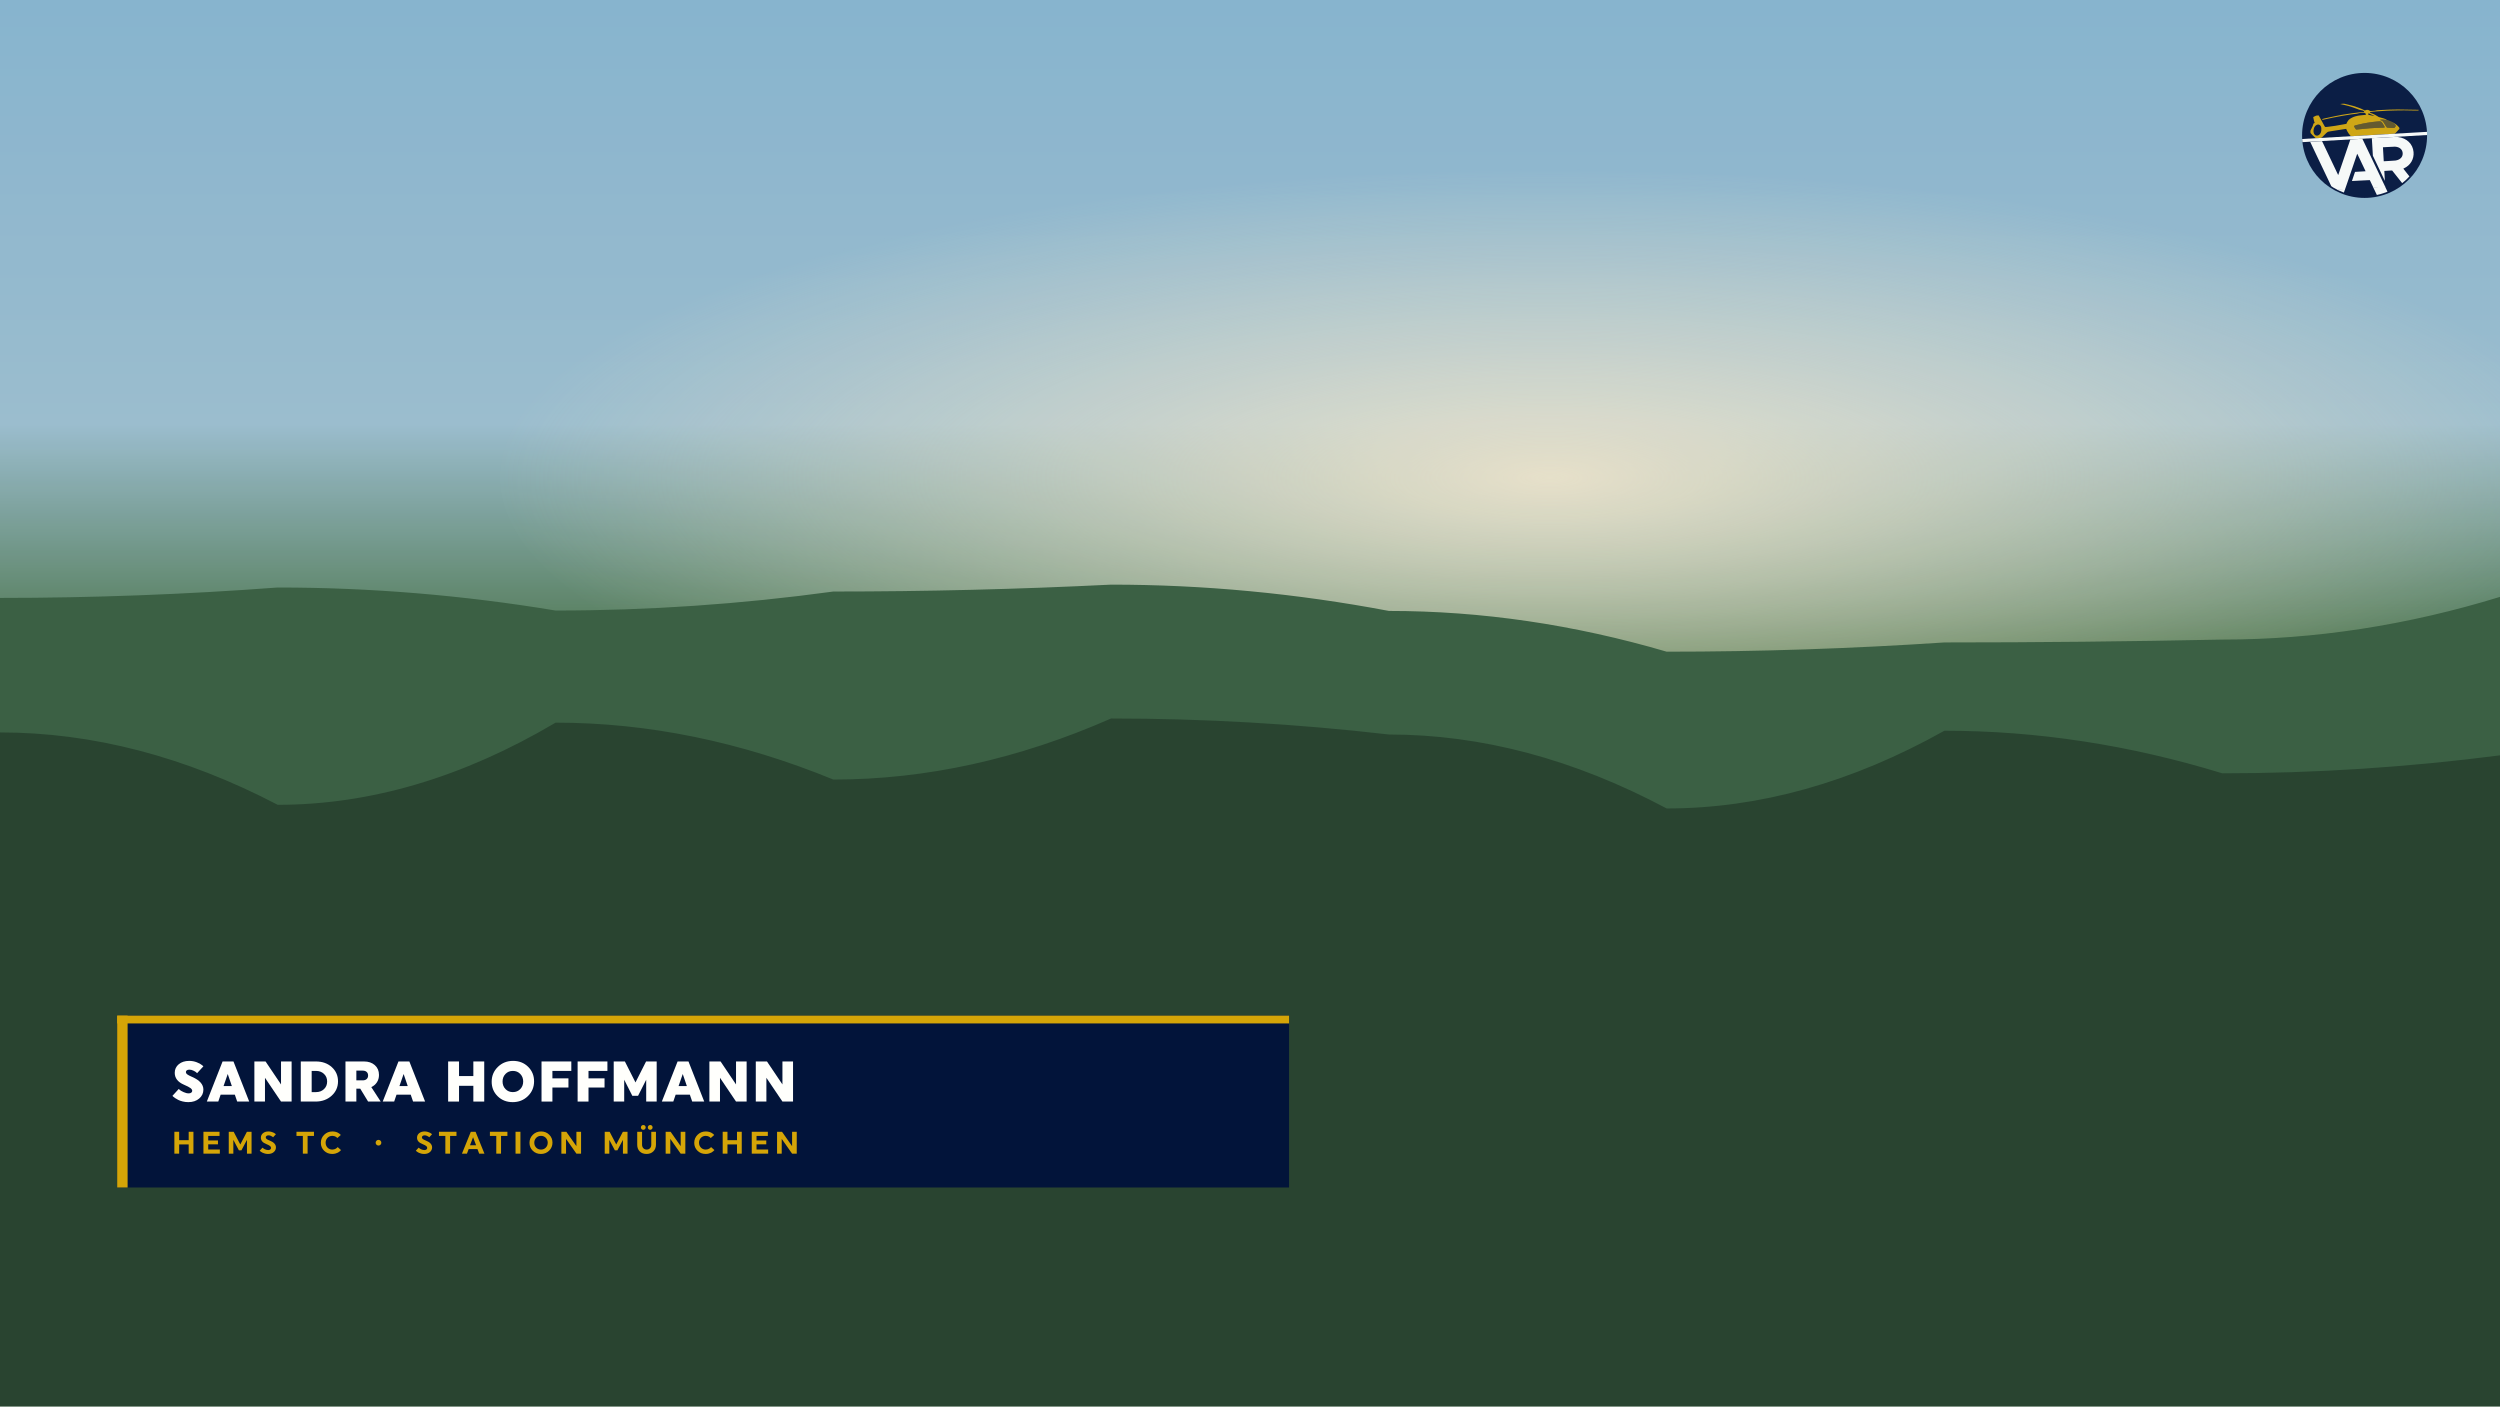
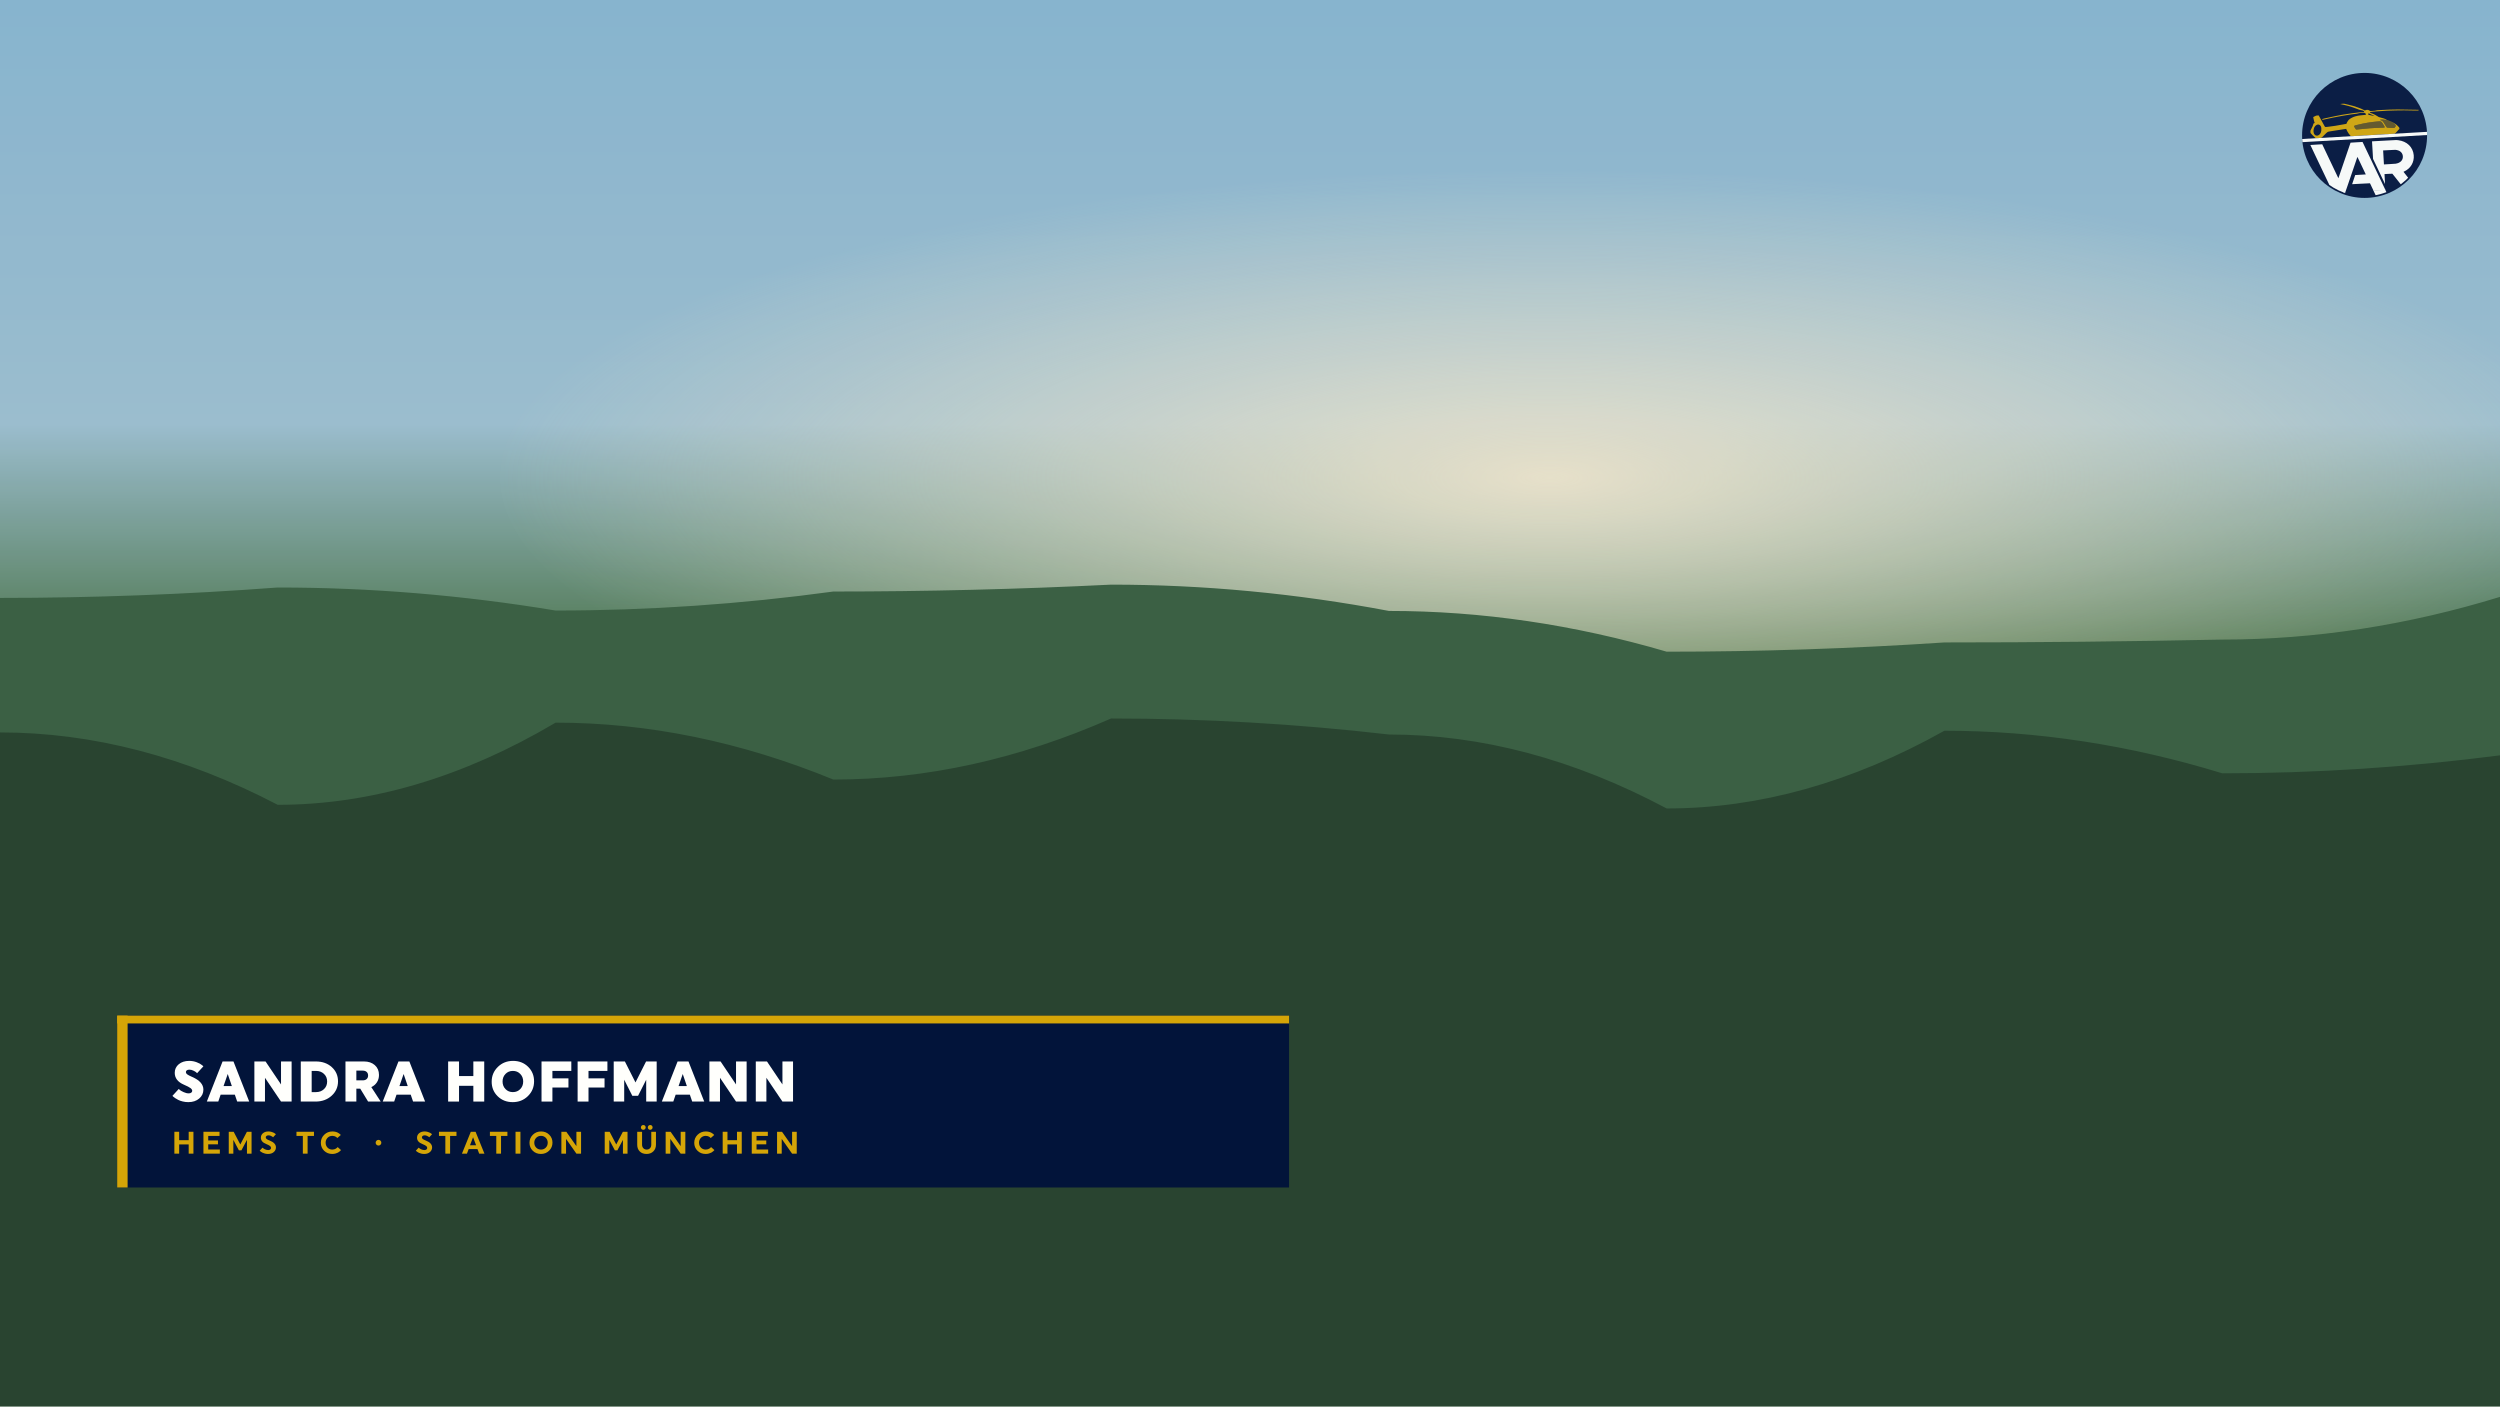
<svg xmlns="http://www.w3.org/2000/svg" viewBox="0 0 1920 1080" width="1920" height="1080">
  <defs>
    <linearGradient id="sc33" x1="0" y1="0" x2="0" y2="1">
      <stop offset="0%" stop-color="#93C3E0" />
      <stop offset="30%" stop-color="#A8CDDF" />
      <stop offset="48%" stop-color="#4E7A4A" />
      <stop offset="74%" stop-color="#335C36" />
      <stop offset="100%" stop-color="#1E3A22" />
    </linearGradient>
    <radialGradient id="sc33s">
      <stop offset="0%" stop-color="#FFF6DC" stop-opacity=".95" />
      <stop offset="100%" stop-color="#FFF6DC" stop-opacity="0" />
    </radialGradient>
  </defs>
  <rect width="1920" height="1080" fill="url(#sc33)" />
  <ellipse cx="1190" cy="367" rx="806" ry="238" fill="url(#sc33s)" />
  <path d="M0,1080 L0,459.2 Q106.7,459.2 213.3,451.2 Q320.0,451.2 426.7,468.9 Q533.3,468.9 640.0,454.3 Q746.7,454.3 853.3,449.0 Q960.0,449.0 1066.7,469.2 Q1173.3,469.2 1280.0,500.5 Q1386.7,500.5 1493.3,493.4 Q1600.0,493.4 1706.7,491.2 Q1813.3,491.2 1920.0,458.4 L1920,1080 Z" fill="#40684A" />
  <path d="M0,1080 L0,562.5 Q106.7,562.5 213.3,618.1 Q320.0,618.1 426.7,555.0 Q533.3,555.0 640.0,598.7 Q746.7,598.7 853.3,551.8 Q960.0,551.8 1066.7,564.1 Q1173.3,564.1 1280.0,620.9 Q1386.7,620.9 1493.3,561.2 Q1600.0,561.2 1706.7,593.9 Q1813.3,593.9 1920.0,580.1 L1920,1080 Z" fill="#2C4A34" />
  <rect width="1920" height="1080" fill="#000" opacity=".08" />
  <rect x="90" y="780" width="900" height="132" fill="#00113A" opacity=".94" />
  <rect x="90" y="780" width="900" height="6" fill="#D5A507" />
  <rect x="90" y="780" width="8" height="132" fill="#D5A507" />
  <g fill="#FFFFFC" transform="translate(132.0,846.0)">
    <path transform="translate(0.00,0) scale(0.044,-0.044)" d="M245.0 517.0Q245.0 493.0 267.0 475.5Q289.0 458.0 356.0 429.0Q550.0 345.0 550.0 208.0Q550.0 115.0 476.5 52.5Q403.0 -10.0 287.0 -10.0Q237.0 -10.0 189.5 1.5Q142.0 13.0 111.0 29.0Q80.0 45.0 56.0 61.0Q32.0 77.0 21.0 88.0L10.0 100.0L120.0 220.0Q129.0 211.0 144.5 198.5Q160.0 186.0 206.0 164.5Q252.0 143.0 295.0 143.0Q321.0 143.0 338.0 155.5Q355.0 168.0 355.0 187.0Q355.0 212.0 325.0 235.0Q295.0 258.0 209.0 295.0Q50.0 364.0 50.0 502.0Q50.0 593.0 120.0 651.5Q190.0 710.0 303.0 710.0Q372.0 710.0 434.0 686.0Q496.0 662.0 523.0 638.0L550.0 615.0L440.0 495.0Q434.0 502.0 422.0 512.5Q410.0 523.0 375.0 540.0Q340.0 557.0 305.0 557.0Q277.0 557.0 261.0 545.5Q245.0 534.0 245.0 517.0Z" />
    <path transform="translate(26.84,0) scale(0.044,-0.044)" d="M465.0 700.0 740.0 0.0H530.0L489.0 120.0H241.0L200.0 0.0H0.0L275.0 700.0ZM437.0 270.0 365.0 481.0 292.0 270.0Z" />
    <path transform="translate(60.28,0) scale(0.044,-0.044)" d="M535.0 0.0 255.0 415.0V0.0H70.0V700.0H265.0L535.0 299.0V700.0H720.0V0.0Z" />
    <path transform="translate(95.92,0) scale(0.044,-0.044)" d="M70.0 0.0V700.0H333.0Q502.0 700.0 611.0 601.5Q720.0 503.0 720.0 353.0Q720.0 203.0 608.0 101.5Q496.0 0.0 327.0 0.0ZM335.0 535.0H260.0V165.0H335.0Q420.0 165.0 475.0 217.0Q530.0 269.0 530.0 350.0Q530.0 431.0 475.0 483.0Q420.0 535.0 335.0 535.0Z" />
    <path transform="translate(130.24,0) scale(0.044,-0.044)" d="M70.0 0.0V700.0H393.0Q510.0 700.0 582.5 635.5Q655.0 571.0 655.0 465.0Q655.0 392.0 619.5 337.0Q584.0 282.0 521.0 252.0L685.0 0.0H465.0L328.0 225.0H260.0V0.0ZM370.0 540.0H260.0V370.0H370.0Q415.0 370.0 440.0 393.0Q465.0 416.0 465.0 455.0Q465.0 494.0 440.0 517.0Q415.0 540.0 370.0 540.0Z" />
    <path transform="translate(161.92,0) scale(0.044,-0.044)" d="M465.0 700.0 740.0 0.0H530.0L489.0 120.0H241.0L200.0 0.0H0.0L275.0 700.0ZM437.0 270.0 365.0 481.0 292.0 270.0Z" />
    <path transform="translate(209.09,0) scale(0.044,-0.044)" d="M510.0 0.0V275.0H260.0V0.0H70.0V700.0H260.0V445.0H510.0V700.0H700.0V0.0Z" />
    <path transform="translate(243.85,0) scale(0.044,-0.044)" d="M144.5 92.5Q40.0 195.0 40.0 347.0Q40.0 499.0 147.5 604.5Q255.0 710.0 413.0 710.0Q571.0 710.0 675.5 607.5Q780.0 505.0 780.0 353.0Q780.0 201.0 672.5 95.5Q565.0 -10.0 407.0 -10.0Q249.0 -10.0 144.5 92.5ZM281.0 482.0Q230.0 429.0 230.0 350.0Q230.0 271.0 281.0 218.0Q332.0 165.0 410.0 165.0Q488.0 165.0 539.0 218.0Q590.0 271.0 590.0 350.0Q590.0 429.0 539.0 482.0Q488.0 535.0 410.0 535.0Q332.0 535.0 281.0 482.0Z" />
    <path transform="translate(280.81,0) scale(0.044,-0.044)" d="M540.0 245.0H260.0V0.0H70.0V700.0H590.0V535.0H260.0V405.0H540.0Z" />
    <path transform="translate(308.53,0) scale(0.044,-0.044)" d="M540.0 245.0H260.0V0.0H70.0V700.0H590.0V535.0H260.0V405.0H540.0Z" />
    <path transform="translate(336.25,0) scale(0.044,-0.044)" d="M395.0 100.0 253.0 381.0V0.0H70.0V700.0H265.0L450.0 334.0L635.0 700.0H820.0V0.0H637.0V381.0L495.0 100.0Z" />
    <path transform="translate(376.29,0) scale(0.044,-0.044)" d="M465.0 700.0 740.0 0.0H530.0L489.0 120.0H241.0L200.0 0.0H0.0L275.0 700.0ZM437.0 270.0 365.0 481.0 292.0 270.0Z" />
    <path transform="translate(409.73,0) scale(0.044,-0.044)" d="M535.0 0.0 255.0 415.0V0.0H70.0V700.0H265.0L535.0 299.0V700.0H720.0V0.0Z" />
    <path transform="translate(445.37,0) scale(0.044,-0.044)" d="M535.0 0.0 255.0 415.0V0.0H70.0V700.0H265.0L535.0 299.0V700.0H720.0V0.0Z" />
  </g>
  <g fill="#D5A507" transform="translate(132.0,886.0)">
    <path transform="translate(0.00,0) scale(0.024,-0.024)" d="M538.0 0.0V295.0H233.0V0.0H80.0V700.0H233.0V431.0H538.0V700.0H690.0V0.0Z" />
    <path transform="translate(22.32,0) scale(0.024,-0.024)" d="M605.0 0.0H80.0V700.0H595.0V567.0H233.0V422.0H545.0V298.0H233.0V132.0H605.0Z" />
    <path transform="translate(41.76,0) scale(0.024,-0.024)" d="M405.0 105.0 227.0 441.0V0.0H80.0V700.0H237.0L449.0 294.0L661.0 700.0H810.0V0.0H663.0V441.0L485.0 105.0Z" />
    <path transform="translate(66.96,0) scale(0.024,-0.024)" d="M340.0 419.0Q540.0 341.0 540.0 200.0Q540.0 110.0 470.0 50.0Q400.0 -10.0 287.0 -10.0Q238.0 -10.0 192.5 1.0Q147.0 12.0 117.0 27.0Q87.0 42.0 64.0 57.5Q41.0 73.0 30.0 84.0L20.0 95.0L110.0 192.0Q113.0 189.0 119.0 183.5Q125.0 178.0 144.0 164.5Q163.0 151.0 183.5 141.0Q204.0 131.0 234.5 122.5Q265.0 114.0 295.0 114.0Q334.0 114.0 359.0 133.5Q384.0 153.0 384.0 183.0Q384.0 218.0 350.0 245.5Q316.0 273.0 225.0 310.0Q58.0 375.0 58.0 511.0Q58.0 598.0 125.0 654.0Q192.0 710.0 301.0 710.0Q344.0 710.0 384.0 700.5Q424.0 691.0 450.5 678.0Q477.0 665.0 498.0 652.0Q519.0 639.0 528.0 630.0L538.0 620.0L448.0 523.0Q441.0 530.0 429.0 540.5Q417.0 551.0 379.5 568.5Q342.0 586.0 303.0 586.0Q261.0 586.0 237.5 567.0Q214.0 548.0 214.0 523.0Q214.0 492.0 240.5 469.5Q267.0 447.0 340.0 419.0Z" />
    <path transform="translate(95.33,0) scale(0.024,-0.024)" d="M575.0 567.0H371.0V0.0H219.0V567.0H15.0V700.0H575.0Z" />
    <path transform="translate(113.33,0) scale(0.024,-0.024)" d="M415.0 710.0Q467.0 710.0 513.5 698.5Q560.0 687.0 590.0 670.5Q620.0 654.0 642.0 637.0Q664.0 620.0 674.0 608.0L684.0 597.0L572.0 499.0Q570.0 502.0 566.0 506.5Q562.0 511.0 547.0 523.0Q532.0 535.0 515.5 544.5Q499.0 554.0 471.0 561.5Q443.0 569.0 413.0 569.0Q320.0 569.0 259.0 506.0Q198.0 443.0 198.0 350.0Q198.0 256.0 259.0 193.0Q320.0 130.0 413.0 130.0Q445.0 130.0 474.0 138.5Q503.0 147.0 522.0 158.5Q541.0 170.0 555.0 182.0Q569.0 194.0 576.0 202.0L582.0 211.0L690.0 115.0Q686.0 110.0 679.0 101.5Q672.0 93.0 647.0 71.5Q622.0 50.0 592.0 33.5Q562.0 17.0 513.0 3.5Q464.0 -10.0 410.0 -10.0Q254.0 -10.0 149.5 92.5Q45.0 195.0 45.0 347.0Q45.0 499.0 152.0 604.5Q259.0 710.0 415.0 710.0Z" />
    <path transform="translate(155.30,0) scale(0.024,-0.024)" d="M141.0 441.0Q178.0 441.0 205.0 414.5Q232.0 388.0 232.0 350.0Q232.0 312.0 205.5 285.5Q179.0 259.0 141.0 259.0Q103.0 259.0 76.5 285.5Q50.0 312.0 50.0 350.0Q50.0 388.0 76.5 414.5Q103.0 441.0 141.0 441.0Z" />
    <path transform="translate(186.89,0) scale(0.024,-0.024)" d="M340.0 419.0Q540.0 341.0 540.0 200.0Q540.0 110.0 470.0 50.0Q400.0 -10.0 287.0 -10.0Q238.0 -10.0 192.5 1.0Q147.0 12.0 117.0 27.0Q87.0 42.0 64.0 57.5Q41.0 73.0 30.0 84.0L20.0 95.0L110.0 192.0Q113.0 189.0 119.0 183.5Q125.0 178.0 144.0 164.5Q163.0 151.0 183.5 141.0Q204.0 131.0 234.5 122.5Q265.0 114.0 295.0 114.0Q334.0 114.0 359.0 133.5Q384.0 153.0 384.0 183.0Q384.0 218.0 350.0 245.5Q316.0 273.0 225.0 310.0Q58.0 375.0 58.0 511.0Q58.0 598.0 125.0 654.0Q192.0 710.0 301.0 710.0Q344.0 710.0 384.0 700.5Q424.0 691.0 450.5 678.0Q477.0 665.0 498.0 652.0Q519.0 639.0 528.0 630.0L538.0 620.0L448.0 523.0Q441.0 530.0 429.0 540.5Q417.0 551.0 379.5 568.5Q342.0 586.0 303.0 586.0Q261.0 586.0 237.5 567.0Q214.0 548.0 214.0 523.0Q214.0 492.0 240.5 469.5Q267.0 447.0 340.0 419.0Z" />
    <path transform="translate(204.77,0) scale(0.024,-0.024)" d="M575.0 567.0H371.0V0.0H219.0V567.0H15.0V700.0H575.0Z" />
    <path transform="translate(222.77,0) scale(0.024,-0.024)" d="M356.0 525.0 258.0 268.0H453.0ZM436.0 700.0 720.0 0.0H552.0L496.0 147.0H216.0L160.0 0.0H0.0L284.0 700.0Z" />
    <path transform="translate(243.89,0) scale(0.024,-0.024)" d="M575.0 567.0H371.0V0.0H219.0V567.0H15.0V700.0H575.0Z" />
    <path transform="translate(261.89,0) scale(0.024,-0.024)" d="M85.0 0.0V700.0H242.0V0.0Z" />
    <path transform="translate(273.58,0) scale(0.024,-0.024)" d="M413.0 130.0Q505.0 130.0 566.5 193.0Q628.0 256.0 628.0 350.0Q628.0 443.0 566.5 506.0Q505.0 569.0 413.0 569.0Q320.0 569.0 259.0 506.0Q198.0 443.0 198.0 350.0Q198.0 256.0 259.0 193.0Q320.0 130.0 413.0 130.0ZM152.0 604.5Q259.0 710.0 415.0 710.0Q571.0 710.0 675.5 607.0Q780.0 504.0 780.0 352.0Q780.0 200.0 673.0 95.0Q566.0 -10.0 410.0 -10.0Q254.0 -10.0 149.5 92.5Q45.0 195.0 45.0 347.0Q45.0 499.0 152.0 604.5Z" />
    <path transform="translate(297.22,0) scale(0.024,-0.024)" d="M561.0 0.0 229.0 472.0V0.0H80.0V700.0H238.0L561.0 240.0V700.0H710.0V0.0Z" />
    <path transform="translate(330.50,0) scale(0.024,-0.024)" d="M405.0 105.0 227.0 441.0V0.0H80.0V700.0H237.0L449.0 294.0L661.0 700.0H810.0V0.0H663.0V441.0L485.0 105.0Z" />
    <path transform="translate(355.70,0) scale(0.024,-0.024)" d="M520.0 700.0H670.0V290.0Q670.0 156.0 586.0 73.0Q502.0 -10.0 368.0 -10.0Q233.0 -10.0 151.5 70.5Q70.0 151.0 70.0 285.0V700.0H225.0V290.0Q225.0 218.0 266.0 174.0Q307.0 130.0 373.0 130.0Q439.0 130.0 479.5 174.0Q520.0 218.0 520.0 290.0ZM562.0 840.0Q562.0 808.0 539.5 785.5Q517.0 763.0 485.0 763.0Q452.0 763.0 430.5 784.5Q409.0 806.0 409.0 839.0Q409.0 872.0 431.0 894.0Q453.0 916.0 486.0 916.0Q519.0 916.0 540.5 894.5Q562.0 873.0 562.0 840.0ZM341.0 840.0Q341.0 808.0 318.5 785.5Q296.0 763.0 264.0 763.0Q231.0 763.0 209.5 784.5Q188.0 806.0 188.0 839.0Q188.0 872.0 210.0 894.0Q232.0 916.0 265.0 916.0Q298.0 916.0 319.5 894.5Q341.0 873.0 341.0 840.0Z" />
    <path transform="translate(377.30,0) scale(0.024,-0.024)" d="M561.0 0.0 229.0 472.0V0.0H80.0V700.0H238.0L561.0 240.0V700.0H710.0V0.0Z" />
    <path transform="translate(400.10,0) scale(0.024,-0.024)" d="M415.0 710.0Q467.0 710.0 513.5 698.5Q560.0 687.0 590.0 670.5Q620.0 654.0 642.0 637.0Q664.0 620.0 674.0 608.0L684.0 597.0L572.0 499.0Q570.0 502.0 566.0 506.5Q562.0 511.0 547.0 523.0Q532.0 535.0 515.5 544.5Q499.0 554.0 471.0 561.5Q443.0 569.0 413.0 569.0Q320.0 569.0 259.0 506.0Q198.0 443.0 198.0 350.0Q198.0 256.0 259.0 193.0Q320.0 130.0 413.0 130.0Q445.0 130.0 474.0 138.5Q503.0 147.0 522.0 158.5Q541.0 170.0 555.0 182.0Q569.0 194.0 576.0 202.0L582.0 211.0L690.0 115.0Q686.0 110.0 679.0 101.5Q672.0 93.0 647.0 71.5Q622.0 50.0 592.0 33.5Q562.0 17.0 513.0 3.5Q464.0 -10.0 410.0 -10.0Q254.0 -10.0 149.5 92.5Q45.0 195.0 45.0 347.0Q45.0 499.0 152.0 604.5Q259.0 710.0 415.0 710.0Z" />
    <path transform="translate(421.10,0) scale(0.024,-0.024)" d="M538.0 0.0V295.0H233.0V0.0H80.0V700.0H233.0V431.0H538.0V700.0H690.0V0.0Z" />
    <path transform="translate(443.42,0) scale(0.024,-0.024)" d="M605.0 0.0H80.0V700.0H595.0V567.0H233.0V422.0H545.0V298.0H233.0V132.0H605.0Z" />
    <path transform="translate(462.86,0) scale(0.024,-0.024)" d="M561.0 0.0 229.0 472.0V0.0H80.0V700.0H238.0L561.0 240.0V700.0H710.0V0.0Z" />
  </g>
  <g opacity=".92">
    <g transform="translate(1768,56) scale(0.1875)">
      <defs>
        <clipPath id="n1b34">
          <circle cx="256" cy="256" r="256" />
        </clipPath>
      </defs>
      <g clip-path="url(#n1b34)">
        <circle cx="256" cy="256" r="256" fill="#00113A" />
        <g fill="#D5A507" transform="translate(34.00,126.11) scale(0.444)">
          <path d="M35.7 305.27C27.86 297.99 20 290.67 18.23 289.02C12.94 284.07 7.26 277.76 2.59 271.63C1.3 269.94 1.3 269.94 0.67 259.67C0.04 249.4 0.04 249.4 3.21 243.43C17.85 215.93 25.31 198.26 26.9 187.33C27.45 183.58 26.65 184.36 34.25 180.13C39.92 176.97 39.91 176.98 39.91 175.49C39.91 173.85 39.02 172.61 37.83 172.6C37.11 172.6 37.81 175.22 31.69 149.81C26.64 128.87 26.11 126.2 26.67 124.15C27.12 122.49 32.62 119.37 41.13 115.95C46.53 113.78 47.49 113.3 48.58 112.26C50.67 110.26 58.97 108.69 71.24 107.99C77.19 107.64 74.98 104.81 89.29 131.15C96.15 143.79 105.73 161.29 110.57 170.04C115.41 178.79 120.75 188.62 122.44 191.88C129.48 205.52 134.23 213.21 136.29 214.34C139.72 216.22 170.18 212.83 229.23 204.01C250.02 200.91 306.75 190.88 330.23 186.17C332.66 185.68 332.66 185.68 333.54 183.12C338.5 168.63 350.1 151.3 360.17 143.32C372.8 133.3 397.13 121.34 414.41 116.63C435.84 110.79 444.66 109.17 464.81 107.34C479.81 105.98 511.76 102.62 512.05 102.38C512.08 102.36 511.65 99.49 511.1 96.01C510.1 89.68 510.1 89.68 506.87 88.58C502.65 87.13 501 86.26 499.45 84.67C498.18 83.37 498.18 83.37 487.88 83.75C459.05 84.82 451.08 85.73 441.9 89.01C435.4 91.33 435.45 91.31 428.8 91.97C362.81 98.45 214.12 125.11 126.21 146.21C111.13 149.83 109.91 149.82 109.35 146.09C108.62 141.18 110.96 140.04 130.7 135.68C199.78 120.43 262.82 107.4 294.63 101.81C336.98 94.36 431.41 81.22 452.54 79.84C455.13 79.67 462.05 79.18 467.91 78.75C473.77 78.33 480.74 77.91 483.41 77.82C496.02 77.41 495.76 77.44 495.55 76.49C495.44 76.03 495.28 74.08 495.18 72.17C495.01 68.69 495.01 68.69 493.75 68.38C493.06 68.2 491.24 67.34 489.71 66.47C482.4 62.32 482.87 62.48 475.05 61.23C461.69 59.09 454.17 57.41 449.82 55.59C448.42 55 444.91 53.47 442.02 52.19C431.61 47.57 418.28 42.66 392.8 34.08C364.87 24.67 339.59 17.5 311.76 11.09C299.95 8.37 299.99 8.38 290.21 6.6C279.38 4.63 274.04 3.36 274.55 2.87C275.14 2.3 289.73 0.65 297.88 0.23C311.16 -0.46 311.55 -0.4 341.15 6.74C389.7 18.46 402.15 22.04 437.97 34.58C462.99 43.33 472.02 47.05 486.52 54.55C489.7 56.2 494.13 58.47 496.36 59.59C498.58 60.72 500.74 61.86 501.14 62.13C501.87 62.62 501.89 62.62 504.82 61.38C519.4 55.23 529.43 55.03 540.79 60.69C546.35 63.46 548.17 64.78 548.98 66.6C549.58 67.97 555.31 67.94 575.92 66.45C598.39 64.83 598.39 64.83 607.34 62.29C614.29 60.32 614.14 60.33 639.56 58.79C703.41 54.93 756.26 53.13 806.36 53.13C858.12 53.13 977.54 55.09 996.82 56.26C1000.43 56.48 1001.17 58.14 998.71 60.49C995.29 63.76 991.43 63.94 948.73 62.85C873.08 60.91 856.08 60.83 788.97 62.17C722.22 63.5 694.67 64.8 620.01 70.11C613.86 70.55 607 70.98 604.77 71.07C591.89 71.59 573.5 73.35 567.47 74.64C561.97 75.82 561.32 75.9 556.36 76.04C551.11 76.19 551.11 76.19 550.94 78.75C550.84 80.16 550.57 81.77 550.34 82.33C550.01 83.11 549.99 83.38 550.24 83.47C550.42 83.53 553.42 84.55 556.9 85.72C560.39 86.9 566.25 88.96 569.93 90.32C573.61 91.67 576.74 92.77 576.89 92.77C580.14 92.77 614.7 111.79 625.81 119.69C630.93 123.34 630.93 123.34 636.87 124.75C672.02 133.12 689.95 139.38 701.29 147.24C705.18 149.93 705.18 149.93 720.24 155.31C752.95 166.98 765.35 173.35 790.99 191.66C799.5 197.73 816.67 214.97 819.64 220.42C823.42 227.36 820.75 237.21 814.42 239.63C811.9 240.59 812.26 240.2 804.25 250.61C795.46 262.02 780.6 276.24 776.87 276.82C775.66 277 373.53 299.94 373.25 299.84C371.87 299.33 359.32 284.34 355.46 278.59C344.66 262.51 338.75 252.16 334.39 241.69C332.21 236.45 330.36 232.1 330.28 232.02C329.97 231.71 213.68 249.73 187.97 254.08C164.08 258.12 163.13 258.35 158.5 261.43C151.54 266.06 146.73 270.44 129.11 288.18C98.73 318.77 105.03 315.29 77.25 316.85C63.91 317.61 52.31 318.29 51.48 318.37C49.96 318.52 49.96 318.52 35.7 305.27ZM65.16 294.35C83.73 291.12 97.51 273.39 100.91 248.38C101.38 244.97 101.37 230.17 100.9 226C99.56 213.99 98.8 211.61 94.02 204.55C76.64 178.83 40.43 194.92 31.18 232.47C22.2 268.91 38.7 298.96 65.16 294.35ZM426.51 238.42C508.82 228.76 585.47 223.14 652.64 221.81C692.24 221.03 690.56 222.48 677.71 200.11C656.08 162.43 653.86 160.82 626.75 163.14C557.73 169.02 495.94 179.34 427.86 196.36C408.78 201.13 406.7 201.91 404.56 205.13C401.84 209.25 402.31 210.47 412.79 226.27C421.54 239.45 421.09 239.05 426.51 238.42ZM771.34 224.12C780.47 221.3 789.76 206.88 786.96 199.86C783.31 190.7 764.16 174.62 748.38 167.48C741.64 164.43 718.63 155.97 707.64 152.51C687.74 146.23 651.12 143.59 643.34 147.88C640.63 149.37 642.43 150.74 649.96 152.91C662.3 156.47 670.56 163.87 679.03 178.98C687.23 193.6 699.29 212.89 702.16 215.99C707.1 221.32 707.66 221.47 727.59 222.62C764.71 224.76 768.81 224.9 771.34 224.12ZM591.15 114.24C591.15 114.08 588 112.11 584.82 110.28C578.3 106.55 556.35 96.34 545.07 91.8C543.08 91 540.82 89.97 540.03 89.52C537.82 88.26 535.19 88.74 534.96 90.44C534.72 92.22 534.14 101.92 534.27 102.04C534.33 102.09 541.55 103.67 550.3 105.55C559.05 107.43 571.61 110.17 578.21 111.63C589.8 114.19 591.15 114.47 591.15 114.24Z" fill-rule="evenodd" />
          <path d="M426.51 238.42C508.82 228.76 585.47 223.14 652.64 221.81C692.24 221.03 690.56 222.48 677.71 200.11C656.08 162.43 653.86 160.82 626.75 163.14C557.73 169.02 495.94 179.34 427.86 196.36C408.78 201.13 406.7 201.91 404.56 205.13C401.84 209.25 402.31 210.47 412.79 226.27C421.54 239.45 421.09 239.05 426.51 238.42ZM771.34 224.12C780.47 221.3 789.76 206.88 786.96 199.86C783.31 190.7 764.16 174.62 748.38 167.48C741.64 164.43 718.63 155.97 707.64 152.51C687.74 146.23 651.12 143.59 643.34 147.88C640.63 149.37 642.43 150.74 649.96 152.91C662.3 156.47 670.56 163.87 679.03 178.98C687.23 193.6 699.29 212.89 702.16 215.99C707.1 221.32 707.66 221.47 727.59 222.62C764.71 224.76 768.81 224.9 771.34 224.12Z" opacity="0.45" />
        </g>
        <g transform="translate(256,256) rotate(-3.275)">
          <rect x="-614.4" y="0" width="1228.8" height="13" fill="#FFFFFC" />
        </g>
        <g transform="rotate(-3.275 256 256)">
          <defs>
            <clipPath id="wc1b34">
              <circle cx="256" cy="256" r="249.00" />
            </clipPath>
          </defs>
          <g clip-path="url(#wc1b34)">
-             <g fill="#FFFFFC" transform="translate(32.03,269.00) scale(0.42394)">
+             <g fill="#FFFFFC" transform="translate(32.03,282.00) scale(0.42394)">
              <path d="M195.1 478.09C193.93 477.63 193.3 476.14 173.69 427.85C169.31 417.07 161.96 399.04 157.36 387.77C144.85 357.16 130.53 321.99 124.7 307.6C121.86 300.58 116.25 286.82 112.24 277.02C99.77 246.52 89.4 221.12 84.01 207.84C76.29 188.85 63.1 156.48 36.82 92.04C5.35 14.87 0 1.67 0 1.08C0 0.81 25.85 0.66 57.45 0.74L114.9 0.89L119.73 12.77C122.38 19.3 128.74 34.93 133.87 47.51C145.14 75.16 159.52 110.48 170.14 136.58C174.45 147.19 182.06 165.9 187.05 178.15C196.26 200.76 206.8 226.67 220.74 260.99C224.99 271.44 230.49 284.93 232.96 290.97C235.43 297.02 240.44 309.31 244.09 318.29C251.9 337.51 251.75 337.2 252.42 336.01C252.69 335.53 256.69 325.8 261.33 314.39C269.84 293.41 277.55 274.47 295.12 231.29C300.44 218.23 308.05 199.52 312.04 189.73C318.74 173.26 325.93 155.59 346.48 105.11C350.8 94.49 358.42 75.79 363.41 63.54C368.4 51.29 376.16 32.19 380.66 21.08L388.83 0.89L446.64 0.59C478.44 0.43 504.66 0.45 504.91 0.64C505.16 0.82 508.67 9.11 512.7 19.04C516.73 28.98 524.11 47.13 529.11 59.38C541.84 90.6 555.55 124.24 565.9 149.64C570.75 161.56 578.1 179.6 582.23 189.73C586.36 199.85 593.99 218.56 599.17 231.29C604.36 244.03 612.91 265.01 618.18 277.91C633.59 315.68 644.01 341.24 650.83 358.08C654.35 366.73 659.95 380.49 663.29 388.66C666.63 396.82 673.22 412.99 677.95 424.58C682.68 436.18 689.46 452.8 693.03 461.52C696.6 470.24 699.52 477.52 699.52 477.7C699.52 477.88 673.66 478.03 642.04 478.03L584.56 478.03L581.68 471.05C577.2 460.19 560.23 418.53 557.18 410.93C555.68 407.17 554.19 403.76 553.87 403.36C553.42 402.77 535.39 402.61 467.27 402.61C419.95 402.61 381.24 402.46 381.24 402.26C381.24 402.07 384.56 393.72 388.61 383.71C396.8 363.5 408.21 335.11 412.82 323.49L415.81 315.92L467.08 315.77L518.34 315.62L513.87 304.63C511.41 298.59 505.44 283.89 500.59 271.97C495.75 260.05 487.88 240.68 483.1 228.92C478.32 217.16 470.83 198.72 466.45 187.95C450.59 148.87 447.82 142.25 447.34 142.09C447.07 142 445.2 146.13 443.18 151.28C441.16 156.42 434.67 172.52 428.75 187.05C422.83 201.59 414.81 221.36 410.93 231C407.04 240.63 399.56 259.07 394.3 271.97C376.24 316.27 366.82 339.41 358.64 359.56C345.14 392.83 338.8 408.42 330.37 429.04C311.03 476.38 310.36 477.95 309.1 478.28C307.23 478.79 196.4 478.6 195.1 478.09ZM881.95 474.91C879.81 472 876.03 466.65 856.48 438.84C852.23 432.79 840.49 416.09 830.38 401.72C820.26 387.35 807.21 368.78 801.36 360.45C784.84 336.91 776.14 324.62 775.21 323.48C774.4 322.5 772.01 322.45 736.79 322.59L699.23 322.74L698.93 370.83L698.63 418.92L690.21 398.15C685.57 386.72 677.74 367.49 672.81 355.4C667.87 343.32 660.52 325.28 656.47 315.32C652.42 305.36 644.8 286.65 639.54 273.75C634.28 260.85 625.94 240.41 621.01 228.33C616.08 216.24 608.68 198.2 604.57 188.24L597.09 170.13L596.94 85.03L596.79 -0.07L711.55 0.16C835.48 0.41 832.04 0.32 850.36 3.58C934.1 18.49 989.12 78.21 991.5 156.77C993.56 225.09 954.38 283.51 889.7 308.51C886.35 309.81 883.62 311.05 883.61 311.28C883.61 311.67 888.25 318.33 910.61 350.06C915.44 356.92 922.68 367.21 926.69 372.92C930.71 378.64 938.14 389.19 943.21 396.38C948.28 403.56 955.61 413.98 959.5 419.54C963.39 425.09 972.96 438.72 980.78 449.82C999.57 476.5 1000 477.12 1000 477.61C1000 477.84 973.95 478.03 942.12 478.03C884.24 478.03 884.24 478.03 881.95 474.91ZM812.44 228.62C858.16 224.16 885.99 198.77 885.99 161.52C885.99 130.34 865.44 106.28 831.53 97.74C817.42 94.19 818.24 94.23 756.09 93.98L698.93 93.75L698.93 161.48L698.93 229.22L752.61 229.22C784.27 229.22 808.81 228.97 812.44 228.62Z" fill-rule="evenodd" />
              <path d="M192.83 474.62 L311.60 474.62 L252.04 614.97 L252.04 614.97 ZM582.75 474.62 L697.88 474.62 L780.63 678.62 L666.26 678.62 ZM887.32 474.62 L997.18 474.62 L1138.70 678.62 L1067.96 678.62 Z" />
            </g>
          </g>
        </g>
      </g>
    </g>
  </g>
</svg>
